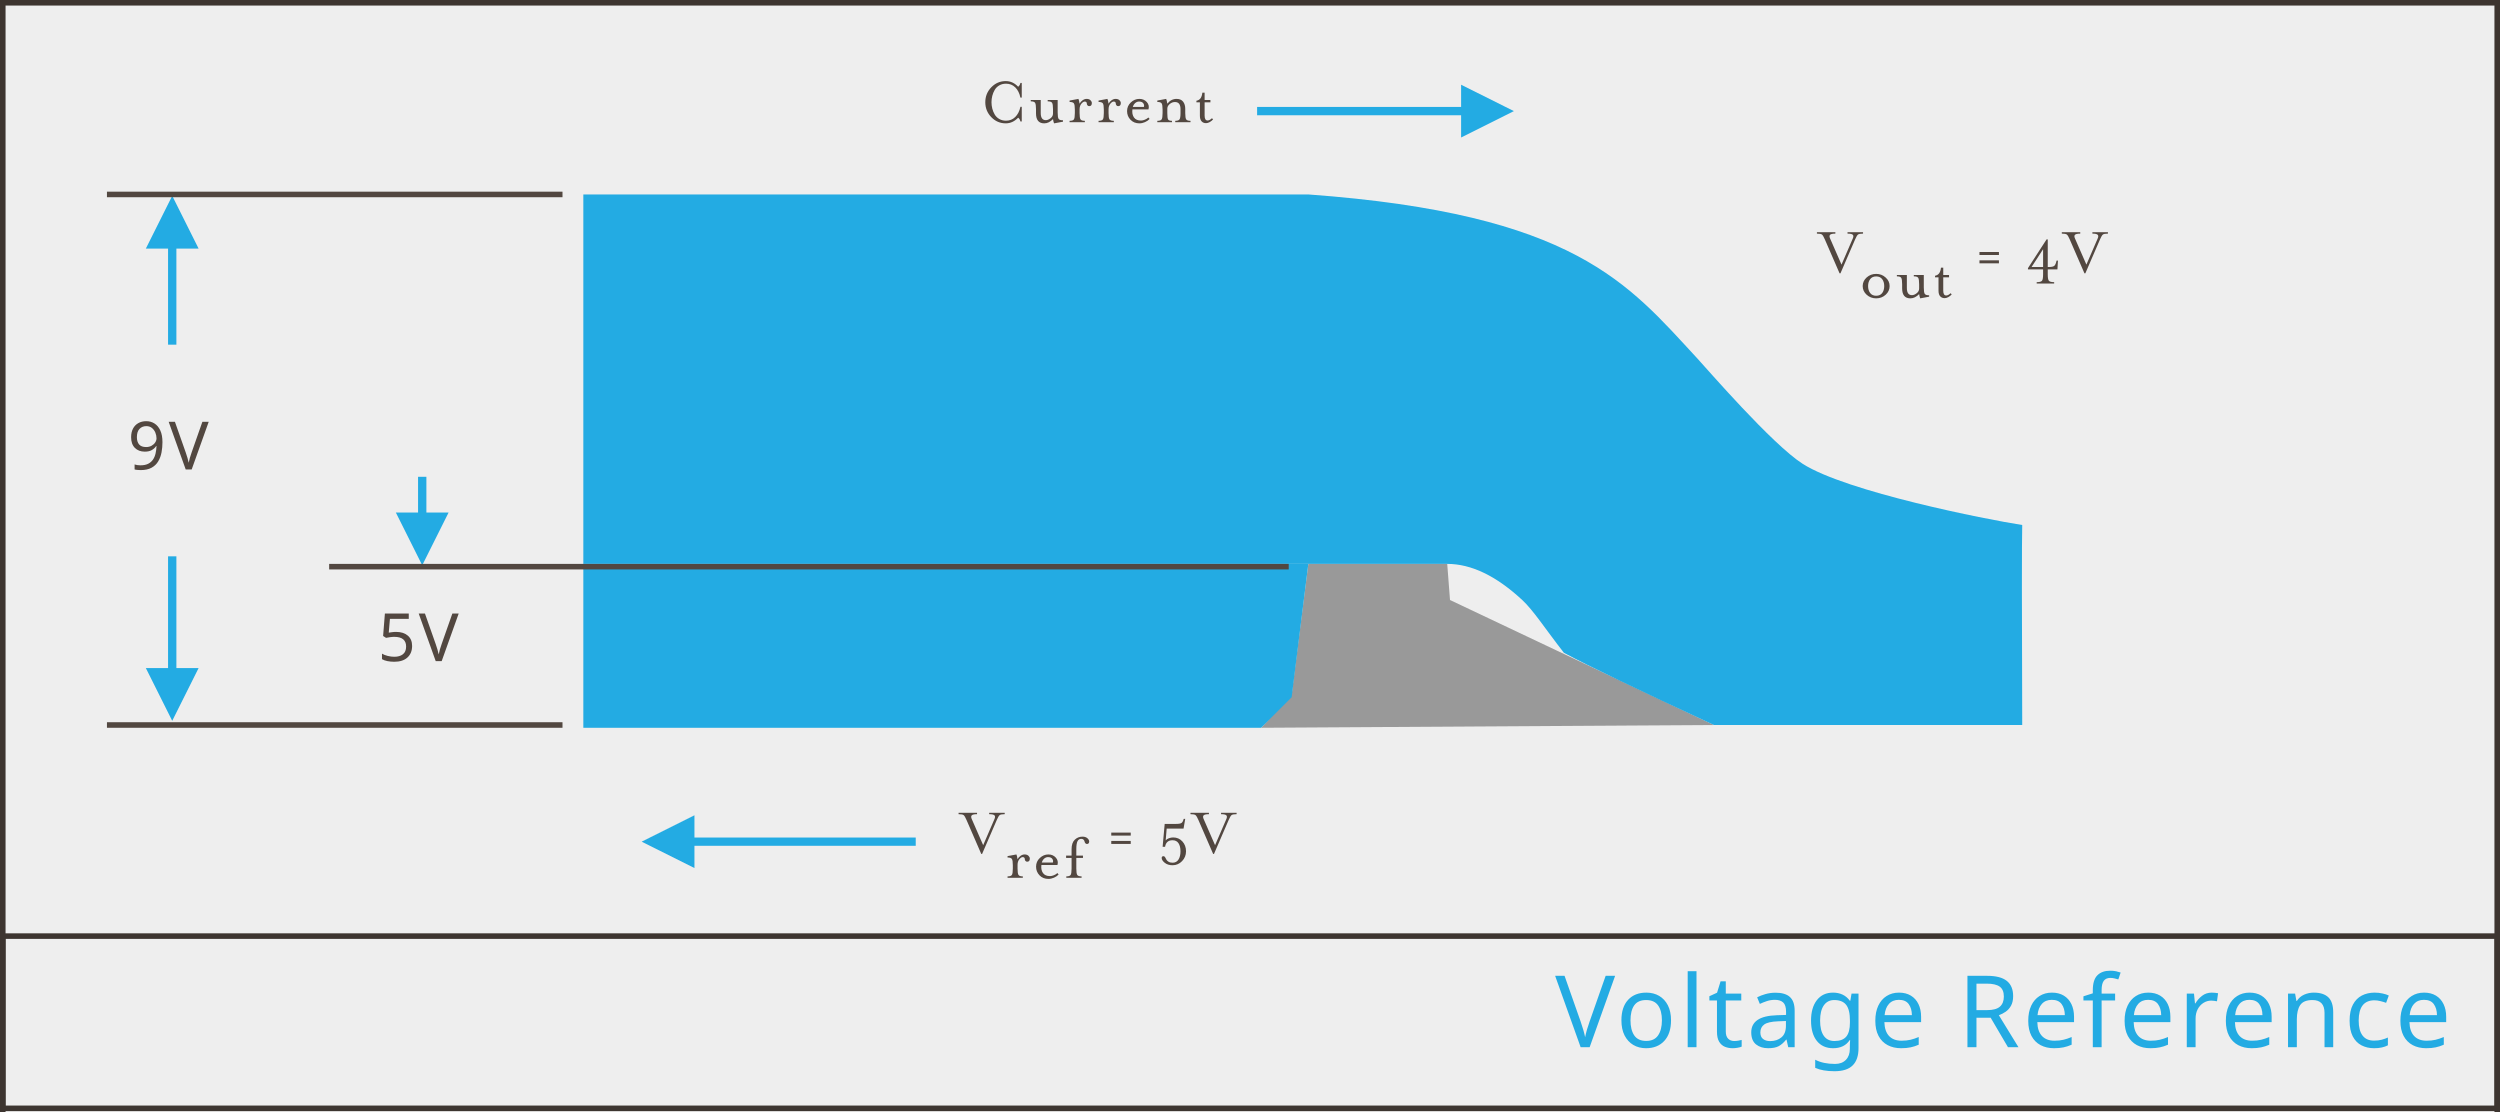
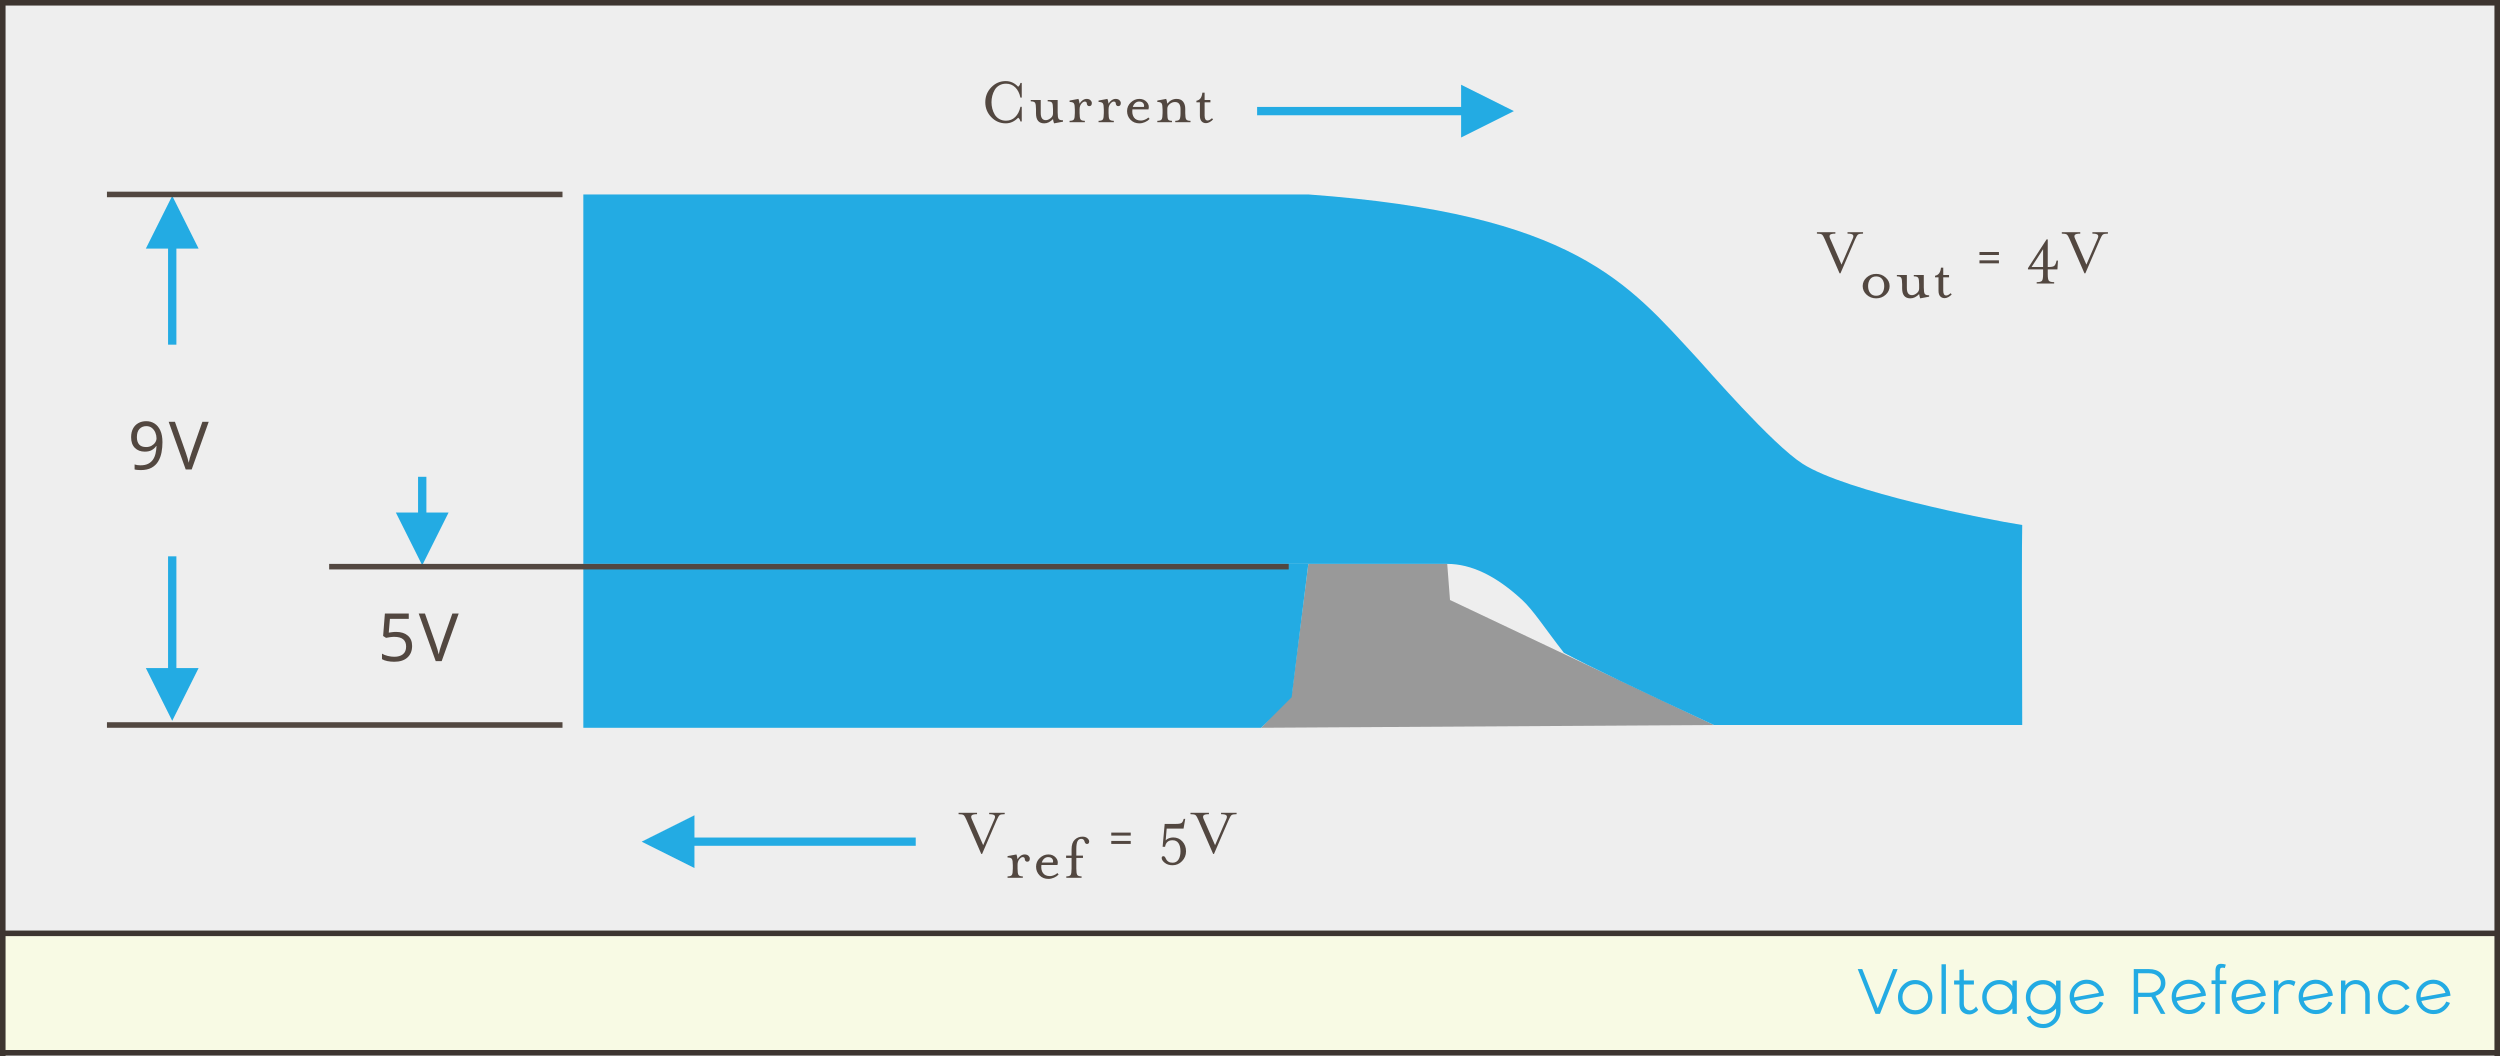
- <svg xmlns="http://www.w3.org/2000/svg" width="900px" height="400px" viewBox="0 0 900 400" version="1.1">
+ <svg xmlns="http://www.w3.org/2000/svg" width="900px" height="380px" viewBox="0 0 900 380" version="1.1">
  <g id="Voltage_Reference" stroke="none" stroke-width="1" fill="none" fill-rule="evenodd">
    <rect id="Rectangle" stroke="#3D3530" stroke-width="2" fill="#EEEEEE" x="1" y="1" width="898" height="428" />
    <g id="Illustration" transform="translate(39, 27)">
      <g id="Labels" transform="translate(7, 0)">
        <g id="Vf" transform="translate(90, 146)">
          <text id="5V-Copy" font-family="MrsEavesOT-Roman, Mrs Eaves OT" font-size="24" font-weight="normal" letter-spacing="1" fill="#524740">
            <tspan x="0" y="65">5V</tspan>
          </text>
          <path id="Line-10-Copy" d="M14.5,11.5 L14.5,0.144 L14.5,-1.356 L17.5,-1.356 L17.5,0.144 L17.5,11.5 L25.5,11.5 L16,30.5 L6.5,11.5 L14.5,11.5 Z" fill="#23ABE3" fill-rule="nonzero" />
        </g>
        <g id="VS" transform="translate(0, 44)">
          <text id="9V-Copy" font-family="MrsEavesOT-Roman, Mrs Eaves OT" font-size="24" font-weight="normal" letter-spacing="1" fill="#524740">
            <tspan x="0" y="98">9V</tspan>
          </text>
          <path id="Line-10-Copy-3" d="M17.5,18.5 L17.5,51.579 L17.5,53.079 L14.5,53.079 L14.5,51.579 L14.5,18.5 L6.5,18.5 L16,-0.5 L25.5,18.5 L17.5,18.5 Z" fill="#23ABE3" fill-rule="nonzero" />
          <path id="Line-10-Copy-2" d="M14.5,169.5 L14.5,130.77 L14.5,129.27 L17.5,129.27 L17.5,130.77 L17.5,169.5 L25.5,169.5 L16,188.5 L6.5,169.5 L14.5,169.5 Z" fill="#23ABE3" fill-rule="nonzero" />
        </g>
        <path d="M624.696,57.104 C623.752,57.104 623.14,57.22 622.86,57.452 C622.58,57.684 622.24,58.264 621.84,59.192 L616.56,71.408 L616.248,71.408 L610.944,59.192 C610.544,58.264 610.204,57.684 609.924,57.452 C609.644,57.22 609.032,57.104 608.088,57.104 L608.088,56.6 L614.736,56.6 L614.736,57.104 C613.744,57.104 613.108,57.244 612.828,57.524 C612.548,57.804 612.56,58.272 612.864,58.928 L616.944,68.264 L620.976,58.928 C621.28,58.272 621.292,57.804 621.012,57.524 C620.732,57.244 620.096,57.104 619.104,57.104 L619.104,56.6 L624.696,56.6 L624.696,57.104 Z M632.824,72.896 C633.784,73.744 634.264,74.776 634.264,75.992 C634.264,77.208 633.788,78.248 632.836,79.112 C631.884,79.976 630.744,80.408 629.416,80.408 C628.088,80.408 626.948,79.976 625.996,79.112 C625.044,78.248 624.568,77.208 624.568,75.992 C624.568,74.776 625.044,73.74 625.996,72.884 C626.948,72.028 628.088,71.6 629.416,71.6 C630.744,71.6 631.88,72.032 632.824,72.896 Z M631.576,78.512 C632.072,77.856 632.32,77.016 632.32,75.992 C632.32,74.968 632.072,74.132 631.576,73.484 C631.08,72.836 630.36,72.512 629.416,72.512 C628.472,72.512 627.752,72.84 627.256,73.496 C626.76,74.152 626.512,74.984 626.512,75.992 C626.512,77 626.76,77.832 627.256,78.488 C627.752,79.144 628.472,79.472 629.416,79.472 C630.36,79.472 631.08,79.152 631.576,78.512 Z M648.488,79.808 L645.272,80.408 C645.144,80.152 645.016,79.64 644.888,78.872 C643.896,79.896 642.848,80.408 641.744,80.408 C639.76,80.408 638.768,79.208 638.768,76.808 L638.768,75.296 C638.768,74.096 638.652,73.328 638.42,72.992 C638.188,72.656 637.672,72.488 636.872,72.488 L636.872,72.008 L640.472,72.008 L640.472,76.688 C640.472,78.4 641.08,79.256 642.296,79.256 C642.84,79.256 643.408,79.028 644,78.572 C644.592,78.116 644.888,77.552 644.888,76.88 L644.888,75.296 C644.888,74.096 644.772,73.328 644.54,72.992 C644.308,72.656 643.784,72.488 642.968,72.488 L642.968,72.008 L646.568,72.008 L646.568,76.496 C646.568,77.696 646.684,78.464 646.916,78.8 C647.148,79.136 647.672,79.304 648.488,79.304 L648.488,79.808 Z M651.864,72.848 L650.616,72.848 L650.616,72.272 C651.304,72.128 651.808,71.816 652.128,71.336 C652.448,70.856 652.656,70.2 652.752,69.368 L653.568,69.368 L653.568,72.008 L655.656,72.008 L655.656,72.848 L653.568,72.848 L653.568,77.648 C653.568,78.8 653.928,79.376 654.648,79.376 C655.112,79.376 655.632,79.104 656.208,78.56 L656.616,78.968 C656.28,79.368 655.876,79.696 655.404,79.952 C654.932,80.208 654.496,80.336 654.096,80.336 C653.408,80.336 652.864,80.112 652.464,79.664 C652.064,79.216 651.864,78.544 651.864,77.648 L651.864,72.848 Z M673.616,64.808 L666.608,64.808 L666.608,63.728 L673.616,63.728 L673.616,64.808 Z M673.616,67.808 L666.608,67.808 L666.608,66.728 L673.616,66.728 L673.616,67.808 Z M691.192,59.192 L691.192,69.128 L691.456,69.128 C692.48,69.128 693.156,69 693.484,68.744 C693.812,68.488 694.064,68.008 694.24,67.304 L694.36,66.824 L694.864,66.824 L694.672,69.992 L691.192,69.992 L691.192,71.792 C691.192,72.992 691.328,73.756 691.6,74.084 C691.872,74.412 692.504,74.576 693.496,74.576 L693.496,75.08 L687.208,75.08 L687.208,74.576 C688.2,74.576 688.832,74.412 689.104,74.084 C689.376,73.756 689.512,72.992 689.512,71.792 L689.512,69.992 L684.064,69.992 L684.064,69.536 L690.76,59.192 L691.192,59.192 Z M689.512,69.128 L689.512,62.72 L685.36,69.128 L689.512,69.128 Z M712.856,57.104 C711.912,57.104 711.3,57.22 711.02,57.452 C710.74,57.684 710.4,58.264 710,59.192 L704.72,71.408 L704.408,71.408 L699.104,59.192 C698.704,58.264 698.364,57.684 698.084,57.452 C697.804,57.22 697.192,57.104 696.248,57.104 L696.248,56.6 L702.896,56.6 L702.896,57.104 C701.904,57.104 701.268,57.244 700.988,57.524 C700.708,57.804 700.72,58.272 701.024,58.928 L705.104,68.264 L709.136,58.928 C709.44,58.272 709.452,57.804 709.172,57.524 C708.892,57.244 708.256,57.104 707.264,57.104 L707.264,56.6 L712.856,56.6 L712.856,57.104 Z" id="Vout-=-4V-Copy" fill="#524740" />
        <g id="Vref" transform="translate(185, 263)">
          <path d="M130.696,3.104 C129.752,3.104 129.14,3.22 128.86,3.452 C128.58,3.684 128.24,4.264 127.84,5.192 L122.56,17.408 L122.248,17.408 L116.944,5.192 C116.544,4.264 116.204,3.684 115.924,3.452 C115.644,3.22 115.032,3.104 114.088,3.104 L114.088,2.6 L120.736,2.6 L120.736,3.104 C119.744,3.104 119.108,3.244 118.828,3.524 C118.548,3.804 118.56,4.272 118.864,4.928 L122.944,14.264 L126.976,4.928 C127.28,4.272 127.292,3.804 127.012,3.524 C126.732,3.244 126.096,3.104 125.104,3.104 L125.104,2.6 L130.696,2.6 L130.696,3.104 Z M139.736,19.088 C139.736,19.84 139.416,20.216 138.776,20.216 C138.552,20.216 138.356,20.128 138.188,19.952 C138.02,19.776 137.936,19.576 137.936,19.352 C137.936,18.824 137.68,18.56 137.168,18.56 C136.8,18.56 136.4,18.816 135.968,19.328 C135.536,19.84 135.32,20.52 135.32,21.368 L135.32,22.688 C135.32,23.888 135.436,24.656 135.668,24.992 C135.9,25.328 136.416,25.496 137.216,25.496 L137.216,26 L131.72,26 L131.72,25.496 C132.52,25.496 133.036,25.328 133.268,24.992 C133.5,24.656 133.616,23.888 133.616,22.688 L133.616,21.488 C133.616,20.304 133.5,19.544 133.268,19.208 C133.036,18.872 132.52,18.704 131.72,18.704 L131.72,18.2 L134.912,17.6 C135.056,17.904 135.192,18.48 135.32,19.328 C135.56,18.848 135.92,18.44 136.4,18.104 C136.88,17.768 137.36,17.6 137.84,17.6 C138.448,17.6 138.916,17.76 139.244,18.08 C139.572,18.4 139.736,18.736 139.736,19.088 Z M144.048,20.504 L148.032,20.504 C148.192,20.056 148.124,19.62 147.828,19.196 C147.532,18.772 147.024,18.56 146.304,18.56 C145.792,18.56 145.332,18.736 144.924,19.088 C144.516,19.44 144.224,19.912 144.048,20.504 Z M143.904,21.392 C143.76,22.576 143.948,23.54 144.468,24.284 C144.988,25.028 145.84,25.4 147.024,25.4 C147.424,25.4 147.88,25.296 148.392,25.088 C148.904,24.88 149.328,24.616 149.664,24.296 L150.096,24.824 C149.664,25.288 149.112,25.668 148.44,25.964 C147.768,26.26 147.096,26.408 146.424,26.408 C145.128,26.408 144.064,25.98 143.232,25.124 C142.4,24.268 141.984,23.224 141.984,21.992 C141.984,20.76 142.436,19.72 143.34,18.872 C144.244,18.024 145.272,17.6 146.424,17.6 C147.512,17.6 148.4,17.98 149.088,18.74 C149.776,19.5 149.976,20.384 149.688,21.392 L143.904,21.392 Z M156.472,18.848 L156.472,22.688 C156.472,23.888 156.588,24.656 156.82,24.992 C157.052,25.328 157.568,25.496 158.368,25.496 L158.368,26 L152.872,26 L152.872,25.496 C153.672,25.496 154.188,25.328 154.42,24.992 C154.652,24.656 154.768,23.888 154.768,22.688 L154.768,18.848 L152.8,18.848 L152.8,18.008 L154.768,18.008 L154.768,15.704 C154.768,14.184 155.148,13.052 155.908,12.308 C156.668,11.564 157.6,11.192 158.704,11.192 C159.44,11.192 160.024,11.38 160.456,11.756 C160.888,12.132 161.104,12.536 161.104,12.968 C161.104,13.224 161.036,13.432 160.9,13.592 C160.764,13.752 160.568,13.832 160.312,13.832 C160.056,13.832 159.856,13.736 159.712,13.544 C159.568,13.352 159.472,13.14 159.424,12.908 C159.376,12.676 159.256,12.464 159.064,12.272 C158.872,12.08 158.608,11.984 158.272,11.984 C157.648,11.984 157.192,12.268 156.904,12.836 C156.616,13.404 156.472,14.36 156.472,15.704 L156.472,18.008 L158.872,18.008 L158.872,18.848 L156.472,18.848 Z M176.064,10.808 L169.056,10.808 L169.056,9.728 L176.064,9.728 L176.064,10.808 Z M176.064,13.808 L169.056,13.808 L169.056,12.728 L176.064,12.728 L176.064,13.808 Z M188.648,12.536 C188.904,12.216 189.288,11.96 189.8,11.768 C190.312,11.576 190.824,11.48 191.336,11.48 C192.68,11.48 193.788,11.96 194.66,12.92 C195.532,13.88 195.968,15.064 195.968,16.472 C195.968,17.848 195.492,19.028 194.54,20.012 C193.588,20.996 192.448,21.488 191.12,21.488 C189.968,21.488 189.028,21.192 188.3,20.6 C187.572,20.008 187.208,19.432 187.208,18.872 C187.208,18.44 187.432,18.224 187.88,18.224 C188.088,18.224 188.272,18.348 188.432,18.596 C188.592,18.844 188.736,19.112 188.864,19.4 C188.992,19.688 189.252,19.956 189.644,20.204 C190.036,20.452 190.528,20.576 191.12,20.576 C192.064,20.576 192.776,20.196 193.256,19.436 C193.736,18.676 193.976,17.688 193.976,16.472 C193.976,15.256 193.74,14.288 193.268,13.568 C192.796,12.848 192.08,12.488 191.12,12.488 C189.568,12.488 188.672,13.272 188.432,14.84 L187.544,14.84 L188.288,6.608 L192.344,6.608 C193.384,6.608 194.064,6.484 194.384,6.236 C194.704,5.988 194.952,5.504 195.128,4.784 L195.68,4.784 L195.08,8.288 L189.008,8.288 L188.648,12.536 Z M214.176,3.104 C213.232,3.104 212.62,3.22 212.34,3.452 C212.06,3.684 211.72,4.264 211.32,5.192 L206.04,17.408 L205.728,17.408 L200.424,5.192 C200.024,4.264 199.684,3.684 199.404,3.452 C199.124,3.22 198.512,3.104 197.568,3.104 L197.568,2.6 L204.216,2.6 L204.216,3.104 C203.224,3.104 202.588,3.244 202.308,3.524 C202.028,3.804 202.04,4.272 202.344,4.928 L206.424,14.264 L210.456,4.928 C210.76,4.272 210.772,3.804 210.492,3.524 C210.212,3.244 209.576,3.104 208.584,3.104 L208.584,2.6 L214.176,2.6 L214.176,3.104 Z" id="Vref-=-5V-Copy" fill="#524740" />
          <path id="Line-11-Copy" d="M19,11.5 L97.166,11.5 L98.666,11.5 L98.666,14.5 L97.166,14.5 L19,14.5 L19,22.5 L6.21724894e-15,13 L19,3.5 L19,11.5 Z" fill="#23ABE3" fill-rule="nonzero" />
        </g>
        <g id="Current" transform="translate(307, 0)">
          <path d="M14.832,16.736 L14.352,16.736 C14.224,16.112 13.952,15.656 13.536,15.368 C12.224,16.728 10.736,17.408 9.072,17.408 C7.04,17.408 5.304,16.664 3.864,15.176 C2.424,13.688 1.704,11.896 1.704,9.8 C1.704,7.704 2.424,5.912 3.864,4.424 C5.304,2.936 7.04,2.192 9.072,2.192 C10.768,2.192 12.256,2.872 13.536,4.232 C13.968,3.896 14.24,3.44 14.352,2.864 L14.832,2.864 L14.832,8.144 L14.352,8.144 C14.016,6.56 13.396,5.328 12.492,4.448 C11.588,3.568 10.48,3.128 9.168,3.128 C8.256,3.128 7.448,3.332 6.744,3.74 C6.04,4.148 5.492,4.688 5.1,5.36 C4.708,6.032 4.416,6.744 4.224,7.496 C4.032,8.248 3.936,9.016 3.936,9.8 C3.936,10.584 4.032,11.352 4.224,12.104 C4.416,12.856 4.708,13.564 5.1,14.228 C5.492,14.892 6.04,15.428 6.744,15.836 C7.448,16.244 8.256,16.448 9.168,16.448 C10.48,16.448 11.588,16.004 12.492,15.116 C13.396,14.228 14.016,13.008 14.352,11.456 L14.832,11.456 L14.832,16.736 Z M29.68,16.808 L26.464,17.408 C26.336,17.152 26.208,16.64 26.08,15.872 C25.088,16.896 24.04,17.408 22.936,17.408 C20.952,17.408 19.96,16.208 19.96,13.808 L19.96,12.296 C19.96,11.096 19.844,10.328 19.612,9.992 C19.38,9.656 18.864,9.488 18.064,9.488 L18.064,9.008 L21.664,9.008 L21.664,13.688 C21.664,15.4 22.272,16.256 23.488,16.256 C24.032,16.256 24.6,16.028 25.192,15.572 C25.784,15.116 26.08,14.552 26.08,13.88 L26.08,12.296 C26.08,11.096 25.964,10.328 25.732,9.992 C25.5,9.656 24.976,9.488 24.16,9.488 L24.16,9.008 L27.76,9.008 L27.76,13.496 C27.76,14.696 27.876,15.464 28.108,15.8 C28.34,16.136 28.864,16.304 29.68,16.304 L29.68,16.808 Z M40.064,10.088 C40.064,10.84 39.744,11.216 39.104,11.216 C38.88,11.216 38.684,11.128 38.516,10.952 C38.348,10.776 38.264,10.576 38.264,10.352 C38.264,9.824 38.008,9.56 37.496,9.56 C37.128,9.56 36.728,9.816 36.296,10.328 C35.864,10.84 35.648,11.52 35.648,12.368 L35.648,13.688 C35.648,14.888 35.764,15.656 35.996,15.992 C36.228,16.328 36.744,16.496 37.544,16.496 L37.544,17 L32.048,17 L32.048,16.496 C32.848,16.496 33.364,16.328 33.596,15.992 C33.828,15.656 33.944,14.888 33.944,13.688 L33.944,12.488 C33.944,11.304 33.828,10.544 33.596,10.208 C33.364,9.872 32.848,9.704 32.048,9.704 L32.048,9.2 L35.24,8.6 C35.384,8.904 35.52,9.48 35.648,10.328 C35.888,9.848 36.248,9.44 36.728,9.104 C37.208,8.768 37.688,8.6 38.168,8.6 C38.776,8.6 39.244,8.76 39.572,9.08 C39.9,9.4 40.064,9.736 40.064,10.088 Z M50.496,10.088 C50.496,10.84 50.176,11.216 49.536,11.216 C49.312,11.216 49.116,11.128 48.948,10.952 C48.78,10.776 48.696,10.576 48.696,10.352 C48.696,9.824 48.44,9.56 47.928,9.56 C47.56,9.56 47.16,9.816 46.728,10.328 C46.296,10.84 46.08,11.52 46.08,12.368 L46.08,13.688 C46.08,14.888 46.196,15.656 46.428,15.992 C46.66,16.328 47.176,16.496 47.976,16.496 L47.976,17 L42.48,17 L42.48,16.496 C43.28,16.496 43.796,16.328 44.028,15.992 C44.26,15.656 44.376,14.888 44.376,13.688 L44.376,12.488 C44.376,11.304 44.26,10.544 44.028,10.208 C43.796,9.872 43.28,9.704 42.48,9.704 L42.48,9.2 L45.672,8.6 C45.816,8.904 45.952,9.48 46.08,10.328 C46.32,9.848 46.68,9.44 47.16,9.104 C47.64,8.768 48.12,8.6 48.6,8.6 C49.208,8.6 49.676,8.76 50.004,9.08 C50.332,9.4 50.496,9.736 50.496,10.088 Z M54.808,11.504 L58.792,11.504 C58.952,11.056 58.884,10.62 58.588,10.196 C58.292,9.772 57.784,9.56 57.064,9.56 C56.552,9.56 56.092,9.736 55.684,10.088 C55.276,10.44 54.984,10.912 54.808,11.504 Z M54.664,12.392 C54.52,13.576 54.708,14.54 55.228,15.284 C55.748,16.028 56.6,16.4 57.784,16.4 C58.184,16.4 58.64,16.296 59.152,16.088 C59.664,15.88 60.088,15.616 60.424,15.296 L60.856,15.824 C60.424,16.288 59.872,16.668 59.2,16.964 C58.528,17.26 57.856,17.408 57.184,17.408 C55.888,17.408 54.824,16.98 53.992,16.124 C53.16,15.268 52.744,14.224 52.744,12.992 C52.744,11.76 53.196,10.72 54.1,9.872 C55.004,9.024 56.032,8.6 57.184,8.6 C58.272,8.6 59.16,8.98 59.848,9.74 C60.536,10.5 60.736,11.384 60.448,12.392 L54.664,12.392 Z M67.232,10.328 C68.144,9.176 69.256,8.6 70.568,8.6 C71.608,8.6 72.388,8.928 72.908,9.584 C73.428,10.24 73.688,11.104 73.688,12.176 L73.688,13.688 C73.688,14.888 73.804,15.656 74.036,15.992 C74.268,16.328 74.784,16.496 75.584,16.496 L75.584,17 L70.088,17 L70.088,16.496 C70.872,16.496 71.384,16.324 71.624,15.98 C71.864,15.636 71.984,14.872 71.984,13.688 L71.984,12.296 C71.984,10.584 71.32,9.728 69.992,9.728 C69.304,9.728 68.672,9.968 68.096,10.448 C67.52,10.928 67.232,11.488 67.232,12.128 L67.232,13.688 C67.232,14.92 67.328,15.696 67.52,16.016 C67.712,16.336 68.176,16.496 68.912,16.496 L68.912,17 L63.632,17 L63.632,16.496 C64.432,16.496 64.948,16.328 65.18,15.992 C65.412,15.656 65.528,14.888 65.528,13.688 L65.528,12.488 C65.528,11.304 65.412,10.544 65.18,10.208 C64.948,9.872 64.432,9.704 63.632,9.704 L63.632,9.2 L66.824,8.6 C66.968,8.904 67.104,9.48 67.232,10.328 Z M78.96,9.848 L77.712,9.848 L77.712,9.272 C78.4,9.128 78.904,8.816 79.224,8.336 C79.544,7.856 79.752,7.2 79.848,6.368 L80.664,6.368 L80.664,9.008 L82.752,9.008 L82.752,9.848 L80.664,9.848 L80.664,14.648 C80.664,15.8 81.024,16.376 81.744,16.376 C82.208,16.376 82.728,16.104 83.304,15.56 L83.712,15.968 C83.376,16.368 82.972,16.696 82.5,16.952 C82.028,17.208 81.592,17.336 81.192,17.336 C80.504,17.336 79.96,17.112 79.56,16.664 C79.16,16.216 78.96,15.544 78.96,14.648 L78.96,9.848 Z" id="Current-Copy" fill="#524740" />
          <path id="Line-11" d="M173,14.5 L101.059,14.5 L99.559,14.5 L99.559,11.5 L101.059,11.5 L173,11.5 L173,3.5 L192,13 L173,22.5 L173,14.5 Z" fill="#23ABE3" fill-rule="nonzero" />
        </g>
      </g>
      <g id="Dam" transform="translate(171, 43)">
        <polygon id="Path-11" fill="#999999" points="244.059 192 407 191 312 146 311 133 261 133 255 180" />
        <polygon id="Path-12" fill="#23ABE3" points="244 192 0 192 0 133 261 133 255 181" />
        <path d="M0,133 L311,133 C319.667,133 328.667,137.333 338,146 C342.054,149.764 346,156 353,165 C361.667,169.667 379.667,178.333 407,191 L518,191 C517.845,149.144 517.845,125.144 518,119 C505,117 454.774,107.038 439,97 C428,90 404.343,62.61 401,59 C376,32 357,7 261,5.20535004e-13 C251,5.20535004e-13 164,4.38584354e-14 0,-9.09494702e-13 L0,133 Z" id="Path-13" fill="#23ABE3" />
      </g>
      <g id="Level-Lines" transform="translate(0, 42)" stroke="#524740" stroke-linecap="square" stroke-width="2">
        <path d="M162.5,192 L0.5,192" id="Line-9" />
        <path d="M423.938,135 L80.5,135" id="Line-9-Copy" />
        <path d="M162.5,1 L0.5,1" id="Line-9-Copy-2" />
      </g>
    </g>
-     <text id="Voltage-Reference" font-family="Wavehaus-66Book, Wavehaus" font-size="36" font-weight="300" letter-spacing="1" fill="#23ABE3">
-       <tspan x="559.848" y="377">Voltage Reference</tspan>
-     </text>
-     <rect id="Rectangle-Copy" stroke="#3D3530" stroke-width="2" x="1" y="337" width="898" height="62" />
+     <rect id="Rectangle-Copy" stroke="#3D3530" stroke-width="2" fill="#F8FAE4" x="1" y="336" width="898" height="43" />
+     <path d="M681.531,348.872 L683.139,348.872 L676.779,365 L675.171,365 L668.787,348.872 L670.419,348.872 L675.987,362.96 L681.531,348.872 Z M693.837,363.368 C692.637,364.584 691.181,365.192 689.469,365.192 C687.757,365.192 686.297,364.588 685.089,363.38 C683.881,362.172 683.277,360.712 683.277,359 C683.277,357.288 683.881,355.828 685.089,354.62 C686.297,353.412 687.757,352.808 689.469,352.808 C691.181,352.808 692.641,353.412 693.849,354.62 C695.057,355.828 695.661,357.288 695.661,359 C695.661,360.696 695.053,362.152 693.837,363.368 Z M689.493,363.68 C690.789,363.68 691.881,363.228 692.769,362.324 C693.657,361.42 694.101,360.312 694.101,359 C694.101,357.688 693.657,356.576 692.769,355.664 C691.881,354.752 690.789,354.296 689.493,354.296 C688.213,354.296 687.125,354.752 686.229,355.664 C685.333,356.576 684.885,357.688 684.885,359 C684.885,360.312 685.333,361.42 686.229,362.324 C687.125,363.228 688.213,363.68 689.493,363.68 Z M698.944,365 L698.944,347.144 L700.528,347.144 L700.528,365 L698.944,365 Z M711.347,362.312 L712.139,363.536 C712.043,363.664 711.915,363.816 711.755,363.992 C711.595,364.168 711.235,364.412 710.675,364.724 C710.115,365.036 709.539,365.192 708.947,365.192 C707.939,365.192 707.095,364.892 706.415,364.292 C705.735,363.692 705.395,362.824 705.395,361.688 L705.395,354.44 L703.475,354.44 L703.475,352.976 L705.395,352.976 L705.395,349.184 L706.979,348.992 L706.979,352.976 L710.603,352.976 L710.603,354.44 L706.979,354.44 L706.979,361.328 C706.979,362.064 707.207,362.648 707.663,363.08 C708.119,363.512 708.643,363.728 709.235,363.728 C709.603,363.728 709.963,363.616 710.315,363.392 C710.667,363.168 710.927,362.948 711.095,362.732 C711.263,362.516 711.347,362.376 711.347,362.312 Z M724.469,353 L726.053,353 L726.053,365 L724.469,365 L724.469,363.056 C723.237,364.48 721.677,365.192 719.789,365.192 C718.077,365.192 716.617,364.588 715.409,363.38 C714.201,362.172 713.597,360.712 713.597,359 C713.597,357.288 714.201,355.828 715.409,354.62 C716.617,353.412 718.077,352.808 719.789,352.808 C721.693,352.808 723.253,353.52 724.469,354.944 L724.469,353 Z M719.813,363.68 C721.109,363.68 722.201,363.228 723.089,362.324 C723.977,361.42 724.421,360.312 724.421,359 C724.421,357.688 723.977,356.58 723.089,355.676 C722.201,354.772 721.109,354.32 719.813,354.32 C718.533,354.32 717.441,354.772 716.537,355.676 C715.633,356.58 715.181,357.688 715.181,359 C715.181,360.312 715.633,361.42 716.537,362.324 C717.441,363.228 718.533,363.68 719.813,363.68 Z M740.184,353.024 L741.792,353.024 L741.792,363.968 C741.776,365.712 741.148,367.172 739.908,368.348 C738.668,369.524 737.232,370.112 735.6,370.112 C734.112,370.112 732.844,369.716 731.796,368.924 C730.748,368.132 730.04,367.24 729.672,366.248 L730.968,365.6 C731.272,366.416 731.848,367.128 732.696,367.736 C733.544,368.344 734.512,368.648 735.6,368.648 C736.88,368.648 737.964,368.18 738.852,367.244 C739.74,366.308 740.192,365.216 740.208,363.968 L740.184,363.968 L740.184,363.08 C738.968,364.504 737.408,365.216 735.504,365.216 C733.792,365.216 732.332,364.612 731.124,363.404 C729.916,362.196 729.312,360.736 729.312,359.024 C729.312,357.312 729.916,355.852 731.124,354.644 C732.332,353.436 733.792,352.832 735.504,352.832 C737.392,352.832 738.952,353.544 740.184,354.968 L740.184,353.024 Z M735.528,363.728 C736.824,363.728 737.916,363.276 738.804,362.372 C739.692,361.468 740.136,360.36 740.136,359.048 C740.136,357.736 739.692,356.628 738.804,355.724 C737.916,354.82 736.824,354.368 735.528,354.368 C734.248,354.368 733.16,354.82 732.264,355.724 C731.368,356.628 730.92,357.736 730.92,359.048 C730.92,360.36 731.368,361.468 732.264,362.372 C733.16,363.276 734.248,363.728 735.528,363.728 Z M751.267,363.608 C752.339,363.608 753.299,363.304 754.147,362.696 C754.995,362.088 755.571,361.376 755.875,360.56 L757.219,361.04 C756.851,362.048 756.135,362.976 755.071,363.824 C754.007,364.672 752.739,365.088 751.267,365.072 C749.923,365.072 748.695,364.656 747.583,363.824 C746.471,362.992 745.715,361.928 745.315,360.632 C745.155,360.104 745.075,359.528 745.075,358.904 C745.075,357.176 745.675,355.712 746.875,354.512 C748.075,353.312 749.539,352.704 751.267,352.688 C752.835,352.704 754.203,353.232 755.371,354.272 C756.539,355.312 757.211,356.6 757.387,358.136 C757.403,358.216 757.411,358.32 757.411,358.448 L746.923,360.344 C747.195,361.304 747.739,362.092 748.555,362.708 C749.371,363.324 750.275,363.624 751.267,363.608 Z M751.123,354.152 C749.923,354.168 748.895,354.6 748.039,355.448 C747.183,356.296 746.723,357.312 746.659,358.496 C746.659,358.544 746.663,358.628 746.671,358.748 C746.679,358.868 746.683,358.968 746.683,359.048 L755.611,357.44 C755.307,356.464 754.739,355.668 753.907,355.052 C753.075,354.436 752.147,354.136 751.123,354.152 Z M768.152,365 L768.152,348.872 L773.624,348.872 C775.432,348.872 776.872,349.348 777.944,350.3 C779.016,351.252 779.552,352.448 779.552,353.888 C779.552,354.96 779.236,355.912 778.604,356.744 C777.972,357.576 777.088,358.168 775.952,358.52 L779.552,365 L777.896,365 L774.464,358.856 L773.48,358.904 L769.736,358.904 L769.736,365 L768.152,365 Z M769.736,357.392 L773.624,357.392 C774.92,357.392 775.96,357.06 776.744,356.396 C777.528,355.732 777.92,354.896 777.92,353.888 C777.92,352.896 777.528,352.064 776.744,351.392 C775.96,350.72 774.92,350.384 773.624,350.384 L769.736,350.384 L769.736,357.392 Z M787.995,363.608 C789.067,363.608 790.027,363.304 790.875,362.696 C791.723,362.088 792.299,361.376 792.603,360.56 L793.947,361.04 C793.579,362.048 792.863,362.976 791.799,363.824 C790.735,364.672 789.467,365.088 787.995,365.072 C786.651,365.072 785.423,364.656 784.311,363.824 C783.199,362.992 782.443,361.928 782.043,360.632 C781.883,360.104 781.803,359.528 781.803,358.904 C781.803,357.176 782.403,355.712 783.603,354.512 C784.803,353.312 786.267,352.704 787.995,352.688 C789.563,352.704 790.931,353.232 792.099,354.272 C793.267,355.312 793.939,356.6 794.115,358.136 C794.131,358.216 794.139,358.32 794.139,358.448 L783.651,360.344 C783.923,361.304 784.467,362.092 785.283,362.708 C786.099,363.324 787.003,363.624 787.995,363.608 Z M787.851,354.152 C786.651,354.168 785.623,354.6 784.767,355.448 C783.911,356.296 783.451,357.312 783.387,358.496 C783.387,358.544 783.391,358.628 783.399,358.748 C783.407,358.868 783.411,358.968 783.411,359.048 L792.339,357.44 C792.035,356.464 791.467,355.668 790.635,355.052 C789.803,354.436 788.875,354.136 787.851,354.152 Z M801.477,352.952 L801.477,354.272 L799.125,354.272 L799.125,365 L797.565,365 L797.565,354.272 L796.149,354.272 L796.149,352.952 L797.565,352.952 L797.565,349.472 C797.565,347.808 798.221,346.976 799.533,346.976 C799.821,346.976 800.113,347 800.409,347.048 C800.705,347.096 800.925,347.144 801.069,347.192 L801.285,347.264 L800.949,348.488 C800.629,348.408 800.309,348.368 799.989,348.368 C799.637,348.368 799.405,348.484 799.293,348.716 C799.181,348.948 799.125,349.392 799.125,350.048 L799.125,352.952 L801.477,352.952 Z M809.56,363.608 C810.632,363.608 811.592,363.304 812.44,362.696 C813.288,362.088 813.864,361.376 814.168,360.56 L815.512,361.04 C815.144,362.048 814.428,362.976 813.364,363.824 C812.3,364.672 811.032,365.088 809.56,365.072 C808.216,365.072 806.988,364.656 805.876,363.824 C804.764,362.992 804.008,361.928 803.608,360.632 C803.448,360.104 803.368,359.528 803.368,358.904 C803.368,357.176 803.968,355.712 805.168,354.512 C806.368,353.312 807.832,352.704 809.56,352.688 C811.128,352.704 812.496,353.232 813.664,354.272 C814.832,355.312 815.504,356.6 815.68,358.136 C815.696,358.216 815.704,358.32 815.704,358.448 L805.216,360.344 C805.488,361.304 806.032,362.092 806.848,362.708 C807.664,363.324 808.568,363.624 809.56,363.608 Z M809.416,354.152 C808.216,354.168 807.188,354.6 806.332,355.448 C805.476,356.296 805.016,357.312 804.952,358.496 C804.952,358.544 804.956,358.628 804.964,358.748 C804.972,358.868 804.976,358.968 804.976,359.048 L813.904,357.44 C813.6,356.464 813.032,355.668 812.2,355.052 C811.368,354.436 810.44,354.136 809.416,354.152 Z M824.051,352.808 C824.899,352.808 825.675,353.016 826.379,353.432 L825.827,355.016 C825.155,354.52 824.475,354.272 823.787,354.272 C822.779,354.272 821.931,354.628 821.243,355.34 C820.555,356.052 820.211,356.928 820.211,357.968 L820.211,365 L818.627,365 L818.627,353 L820.211,353 L820.211,354.776 C821.187,353.464 822.467,352.808 824.051,352.808 Z M833.693,363.608 C834.765,363.608 835.725,363.304 836.573,362.696 C837.421,362.088 837.997,361.376 838.301,360.56 L839.645,361.04 C839.277,362.048 838.561,362.976 837.497,363.824 C836.433,364.672 835.165,365.088 833.693,365.072 C832.349,365.072 831.121,364.656 830.009,363.824 C828.897,362.992 828.141,361.928 827.741,360.632 C827.581,360.104 827.501,359.528 827.501,358.904 C827.501,357.176 828.101,355.712 829.301,354.512 C830.501,353.312 831.965,352.704 833.693,352.688 C835.261,352.704 836.629,353.232 837.797,354.272 C838.965,355.312 839.637,356.6 839.813,358.136 C839.829,358.216 839.837,358.32 839.837,358.448 L829.349,360.344 C829.621,361.304 830.165,362.092 830.981,362.708 C831.797,363.324 832.701,363.624 833.693,363.608 Z M833.549,354.152 C832.349,354.168 831.321,354.6 830.465,355.448 C829.609,356.296 829.149,357.312 829.085,358.496 C829.085,358.544 829.089,358.628 829.097,358.748 C829.105,358.868 829.109,358.968 829.109,359.048 L838.037,357.44 C837.733,356.464 837.165,355.668 836.333,355.052 C835.501,354.436 834.573,354.136 833.549,354.152 Z M848.184,352.808 C849.576,352.808 850.744,353.3 851.688,354.284 C852.632,355.268 853.104,356.48 853.104,357.92 L853.104,365 L851.496,365 L851.496,357.968 C851.496,356.944 851.148,356.072 850.452,355.352 C849.756,354.632 848.912,354.272 847.92,354.272 C846.928,354.272 846.084,354.632 845.388,355.352 C844.692,356.072 844.344,356.944 844.344,357.968 L844.344,365 L842.76,365 L842.76,353 L844.344,353 L844.344,354.776 C845.32,353.464 846.6,352.808 848.184,352.808 Z M862.219,365.192 C860.507,365.192 859.047,364.588 857.839,363.38 C856.631,362.172 856.027,360.712 856.027,359 C856.027,357.288 856.631,355.828 857.839,354.62 C859.047,353.412 860.507,352.808 862.219,352.808 C863.307,352.808 864.319,353.076 865.255,353.612 C866.191,354.148 866.931,354.864 867.475,355.76 L866.035,356.456 C865.603,355.8 865.051,355.28 864.379,354.896 C863.707,354.512 862.987,354.32 862.219,354.32 C860.923,354.32 859.831,354.772 858.943,355.676 C858.055,356.58 857.611,357.688 857.611,359 C857.611,360.312 858.055,361.42 858.943,362.324 C859.831,363.228 860.923,363.68 862.219,363.68 C862.987,363.68 863.707,363.488 864.379,363.104 C865.051,362.72 865.603,362.2 866.035,361.544 L867.475,362.24 C866.931,363.136 866.191,363.852 865.255,364.388 C864.319,364.924 863.307,365.192 862.219,365.192 Z M876.037,363.608 C877.109,363.608 878.069,363.304 878.917,362.696 C879.765,362.088 880.341,361.376 880.645,360.56 L881.989,361.04 C881.621,362.048 880.905,362.976 879.841,363.824 C878.777,364.672 877.509,365.088 876.037,365.072 C874.693,365.072 873.465,364.656 872.353,363.824 C871.241,362.992 870.485,361.928 870.085,360.632 C869.925,360.104 869.845,359.528 869.845,358.904 C869.845,357.176 870.445,355.712 871.645,354.512 C872.845,353.312 874.309,352.704 876.037,352.688 C877.605,352.704 878.973,353.232 880.141,354.272 C881.309,355.312 881.981,356.6 882.157,358.136 C882.173,358.216 882.181,358.32 882.181,358.448 L871.693,360.344 C871.965,361.304 872.509,362.092 873.325,362.708 C874.141,363.324 875.045,363.624 876.037,363.608 Z M875.893,354.152 C874.693,354.168 873.665,354.6 872.809,355.448 C871.953,356.296 871.493,357.312 871.429,358.496 C871.429,358.544 871.433,358.628 871.441,358.748 C871.449,358.868 871.453,358.968 871.453,359.048 L880.381,357.44 C880.077,356.464 879.509,355.668 878.677,355.052 C877.845,354.436 876.917,354.136 875.893,354.152 Z" id="Voltage-Reference-Copy" fill="#23ABE3" />
  </g>
</svg>
